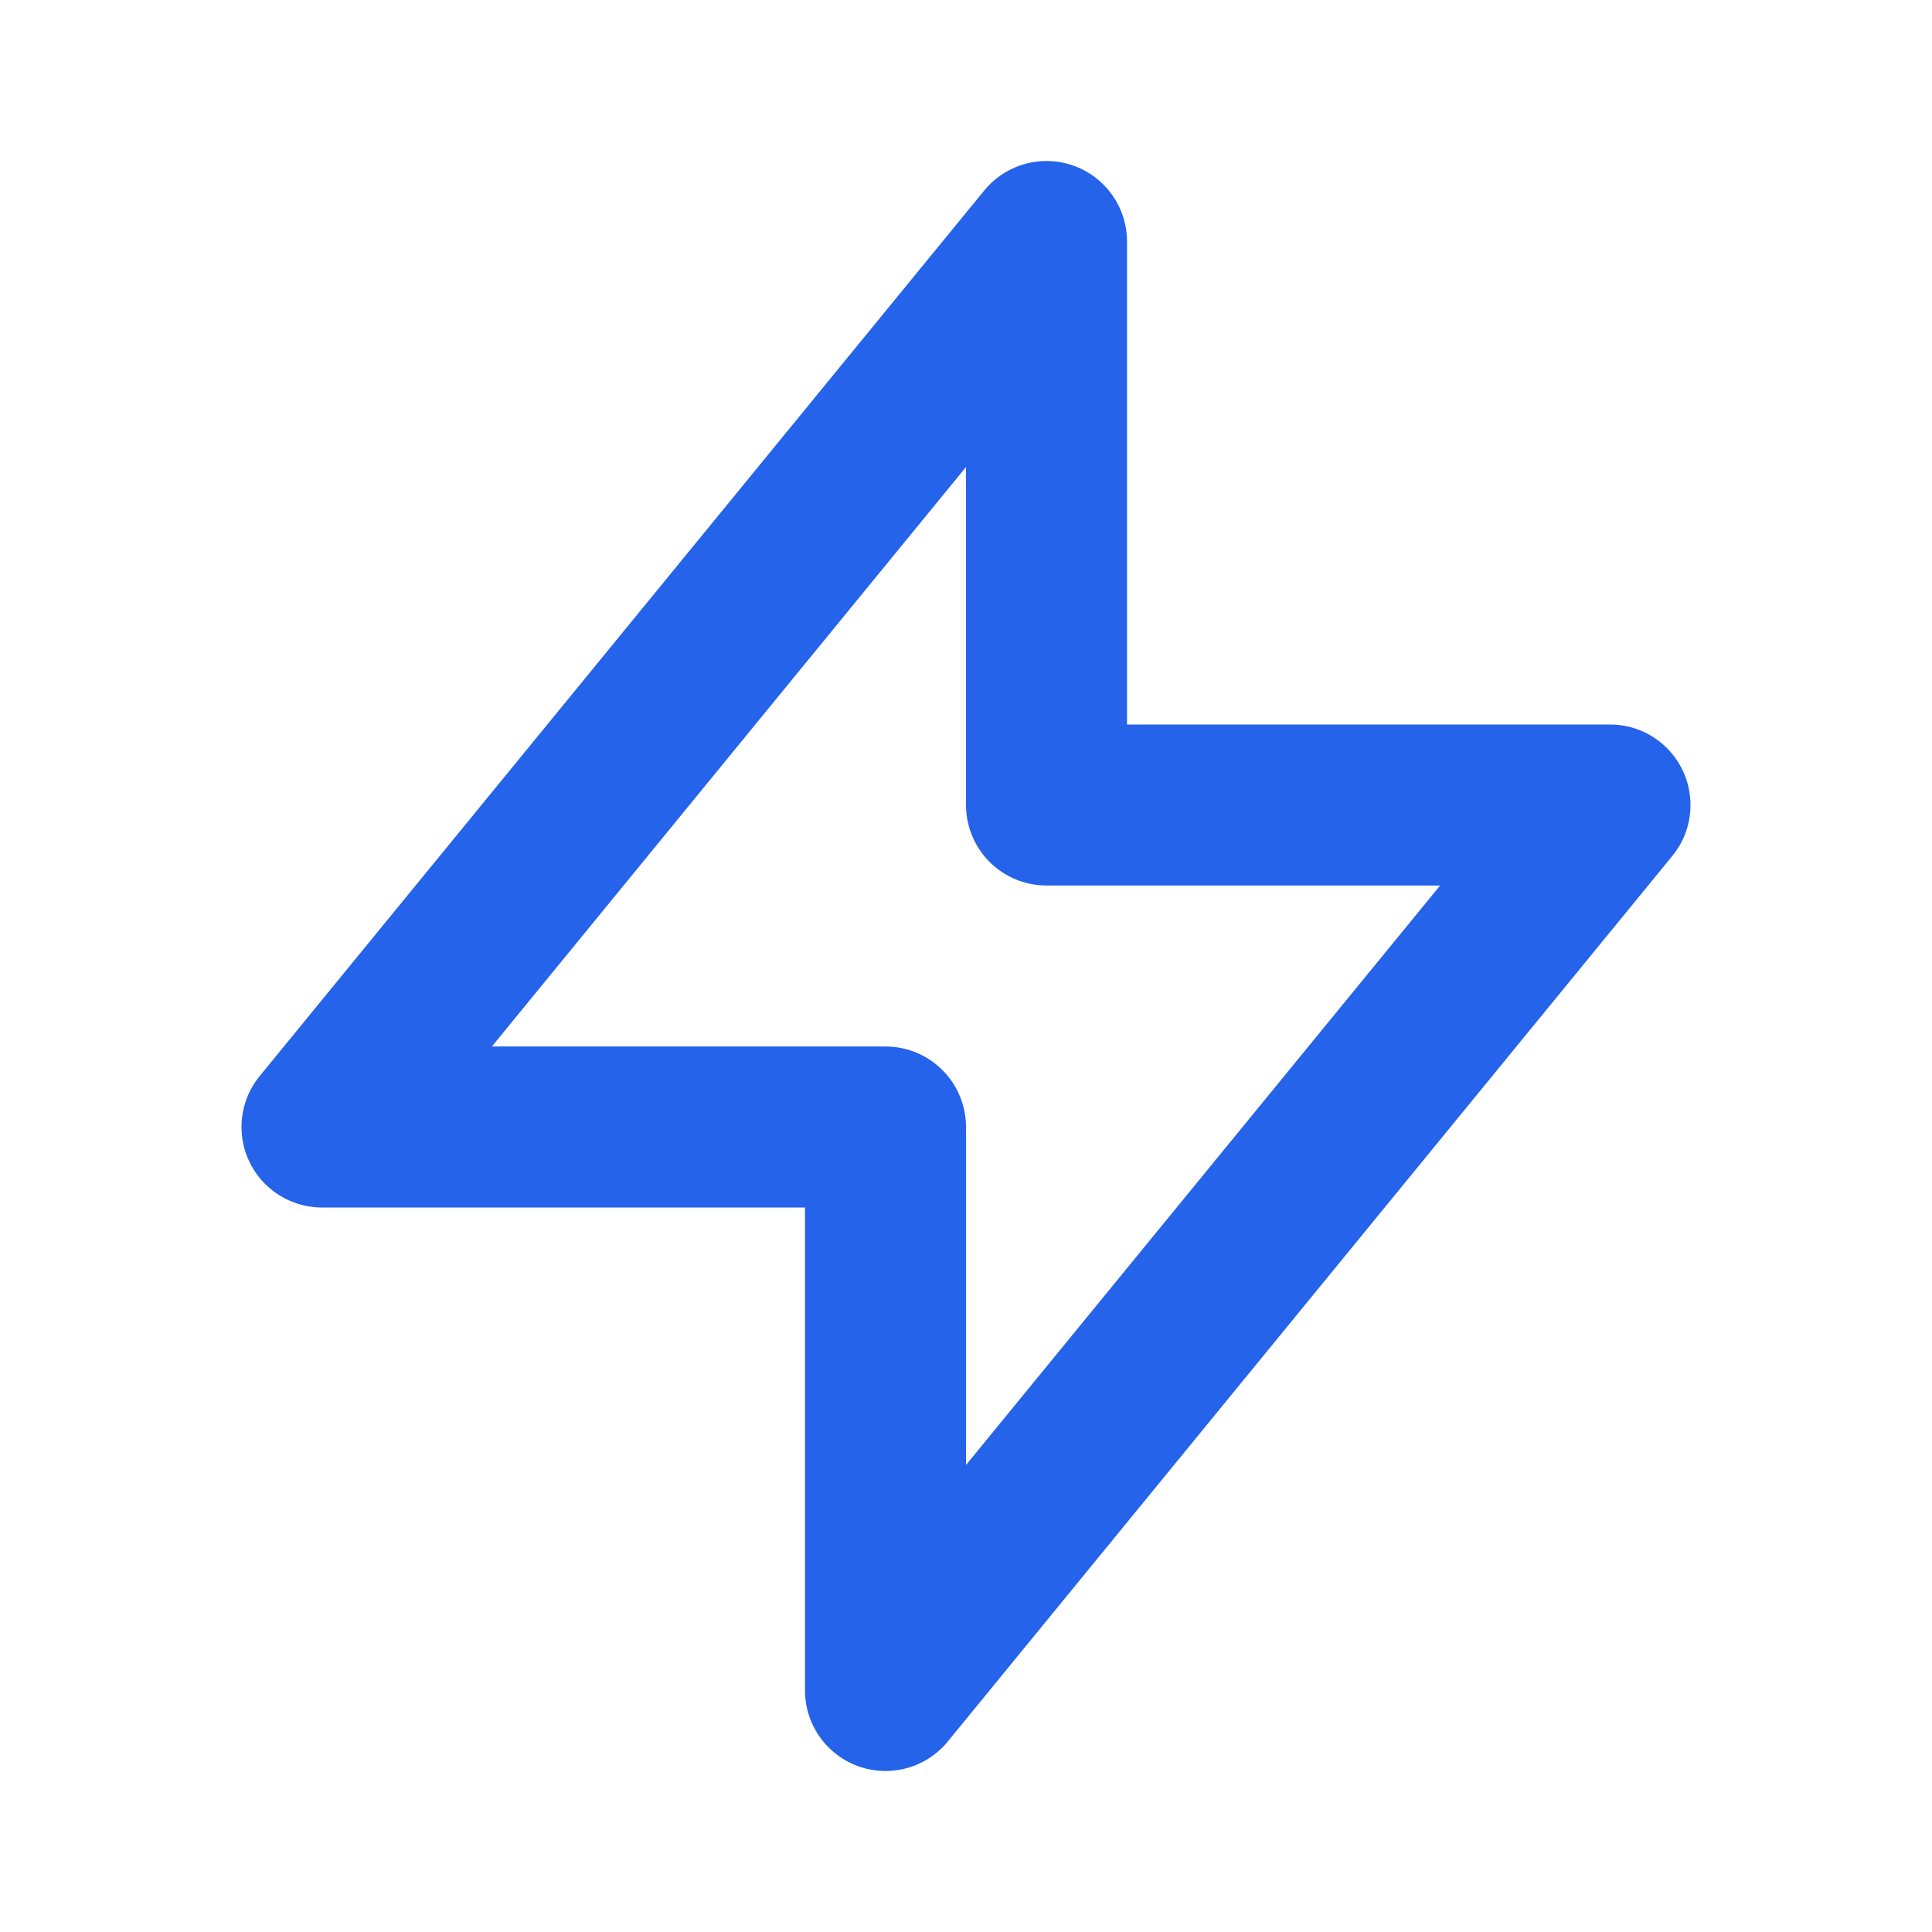
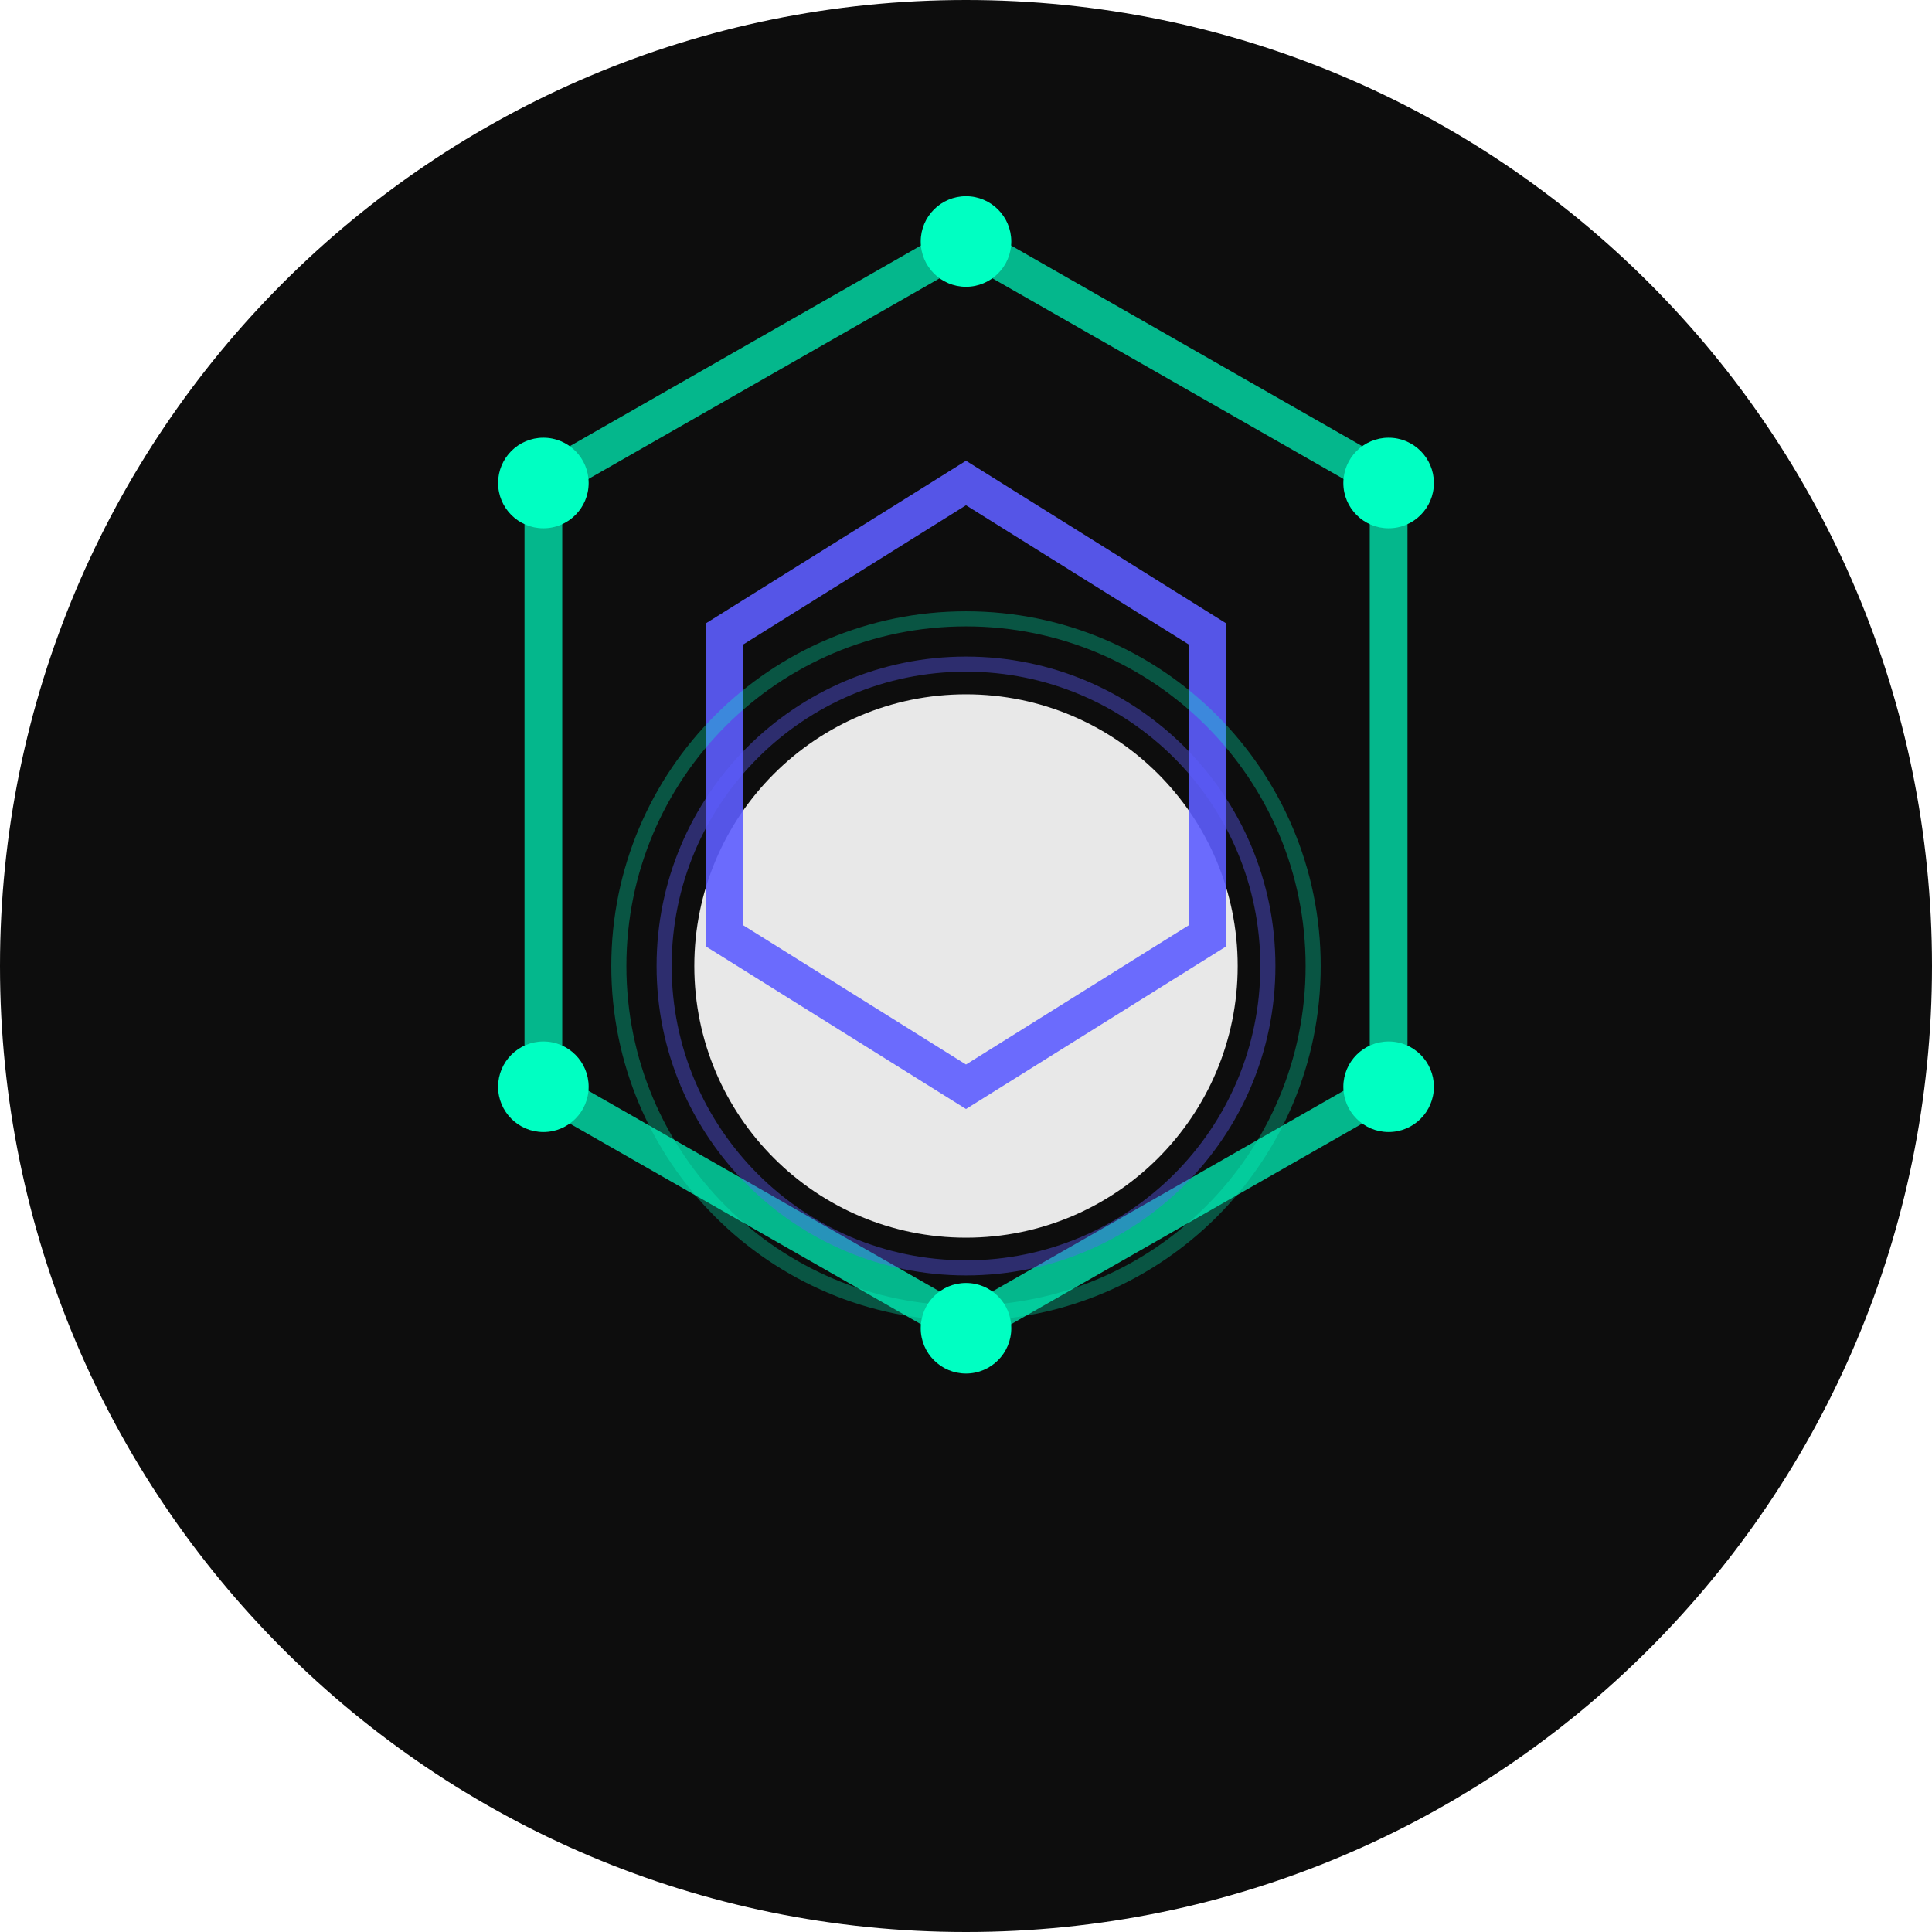
- <svg xmlns="http://www.w3.org/2000/svg" viewBox="0 0 24 24" fill="none" stroke="#2563eb" stroke-width="2" stroke-linecap="round" stroke-linejoin="round">
-   <path d="M13 10V3L4 14h7v7l9-11h-7z" />
+ <svg xmlns="http://www.w3.org/2000/svg" width="128" height="128" viewBox="0 0 128 128" fill="none">
+   <circle cx="64" cy="64" r="64" fill="#0D0D0D" />
+   <circle cx="64" cy="64" r="18" fill="#F2F2F2" opacity="0.95" />
+   <g opacity="0.9">
+     <path d="M64 32 L80 42 L80 62 L64 72 L48 62 L48 42 Z" fill="none" stroke="#5D5DFF" stroke-width="2.5" />
+   </g>
+   <g opacity="0.7">
+     <path d="M64 16 L92 32 L92 72 L64 88 L36 72 L36 32 Z" fill="none" stroke="#00FFC2" stroke-width="2.5" />
+   </g>
+   <circle cx="64" cy="16" r="3" fill="#00FFC2" />
+   <circle cx="92" cy="32" r="3" fill="#00FFC2" />
+   <circle cx="92" cy="72" r="3" fill="#00FFC2" />
+   <circle cx="64" cy="88" r="3" fill="#00FFC2" />
+   <circle cx="36" cy="72" r="3" fill="#00FFC2" />
+   <circle cx="36" cy="32" r="3" fill="#00FFC2" />
+   <circle cx="64" cy="64" r="20" fill="none" stroke="#5D5DFF" stroke-width="1" opacity="0.4" />
+   <circle cx="64" cy="64" r="23" fill="none" stroke="#00FFC2" stroke-width="1" opacity="0.3" />
</svg>
